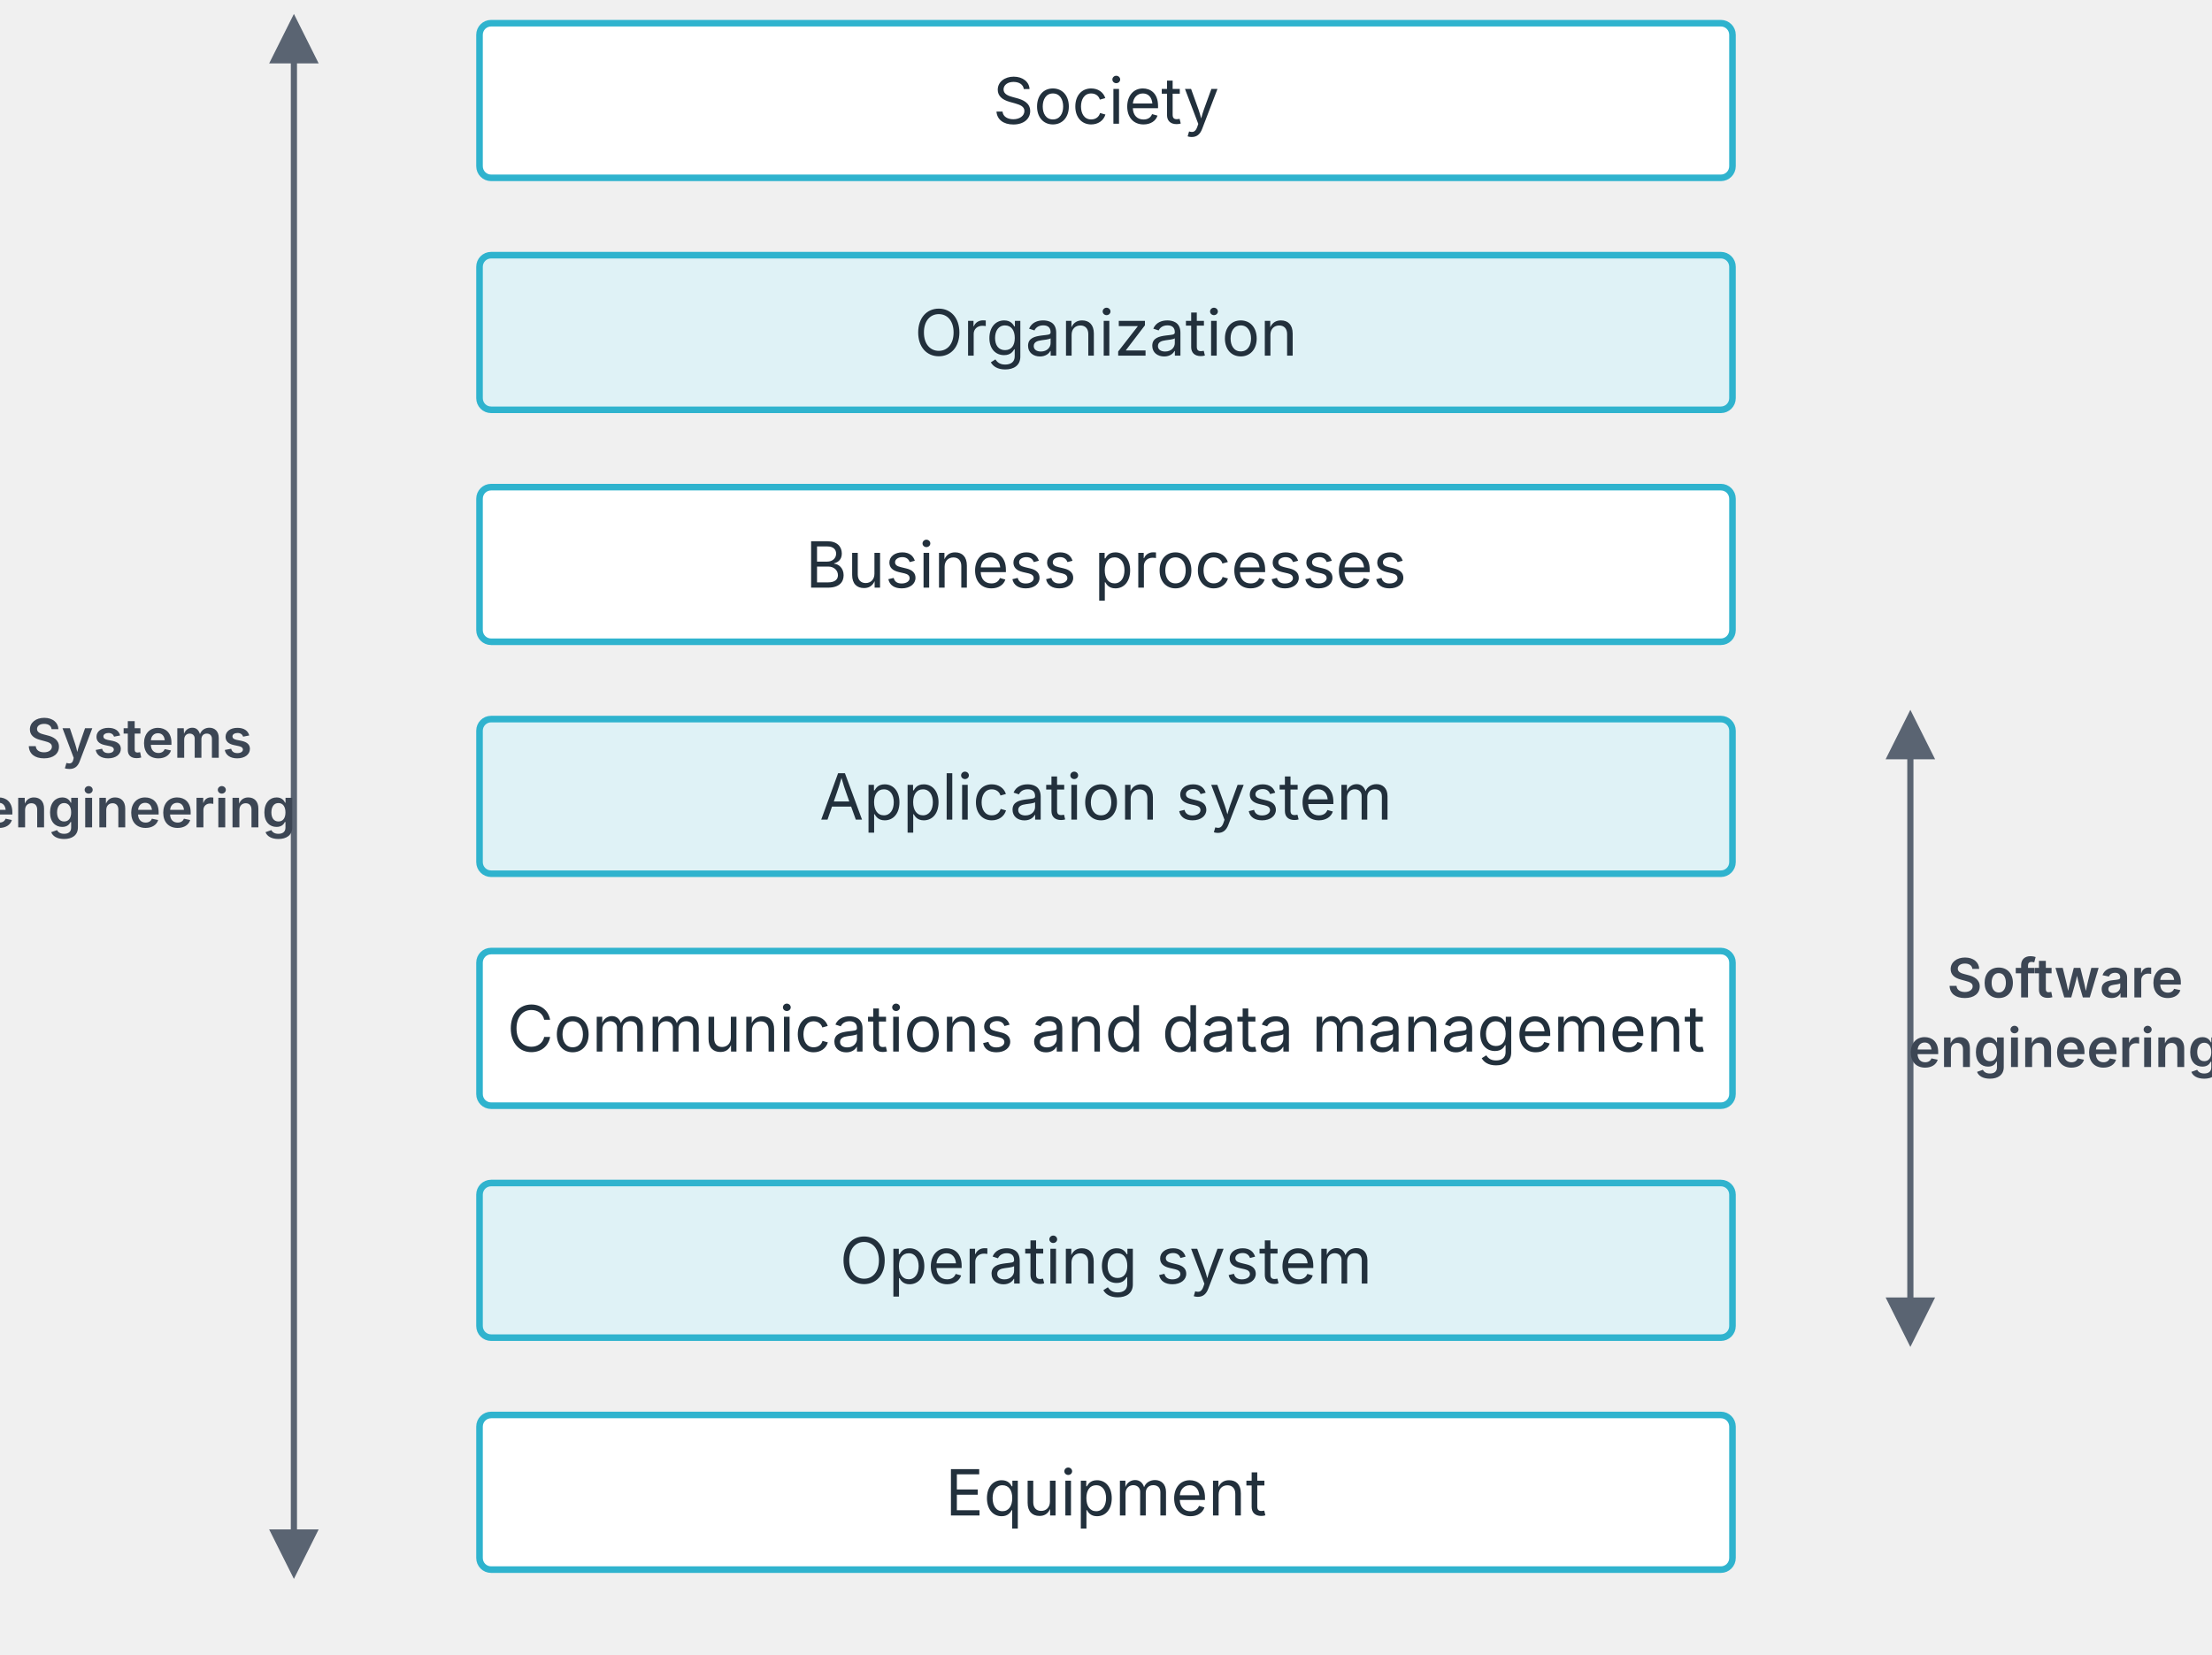
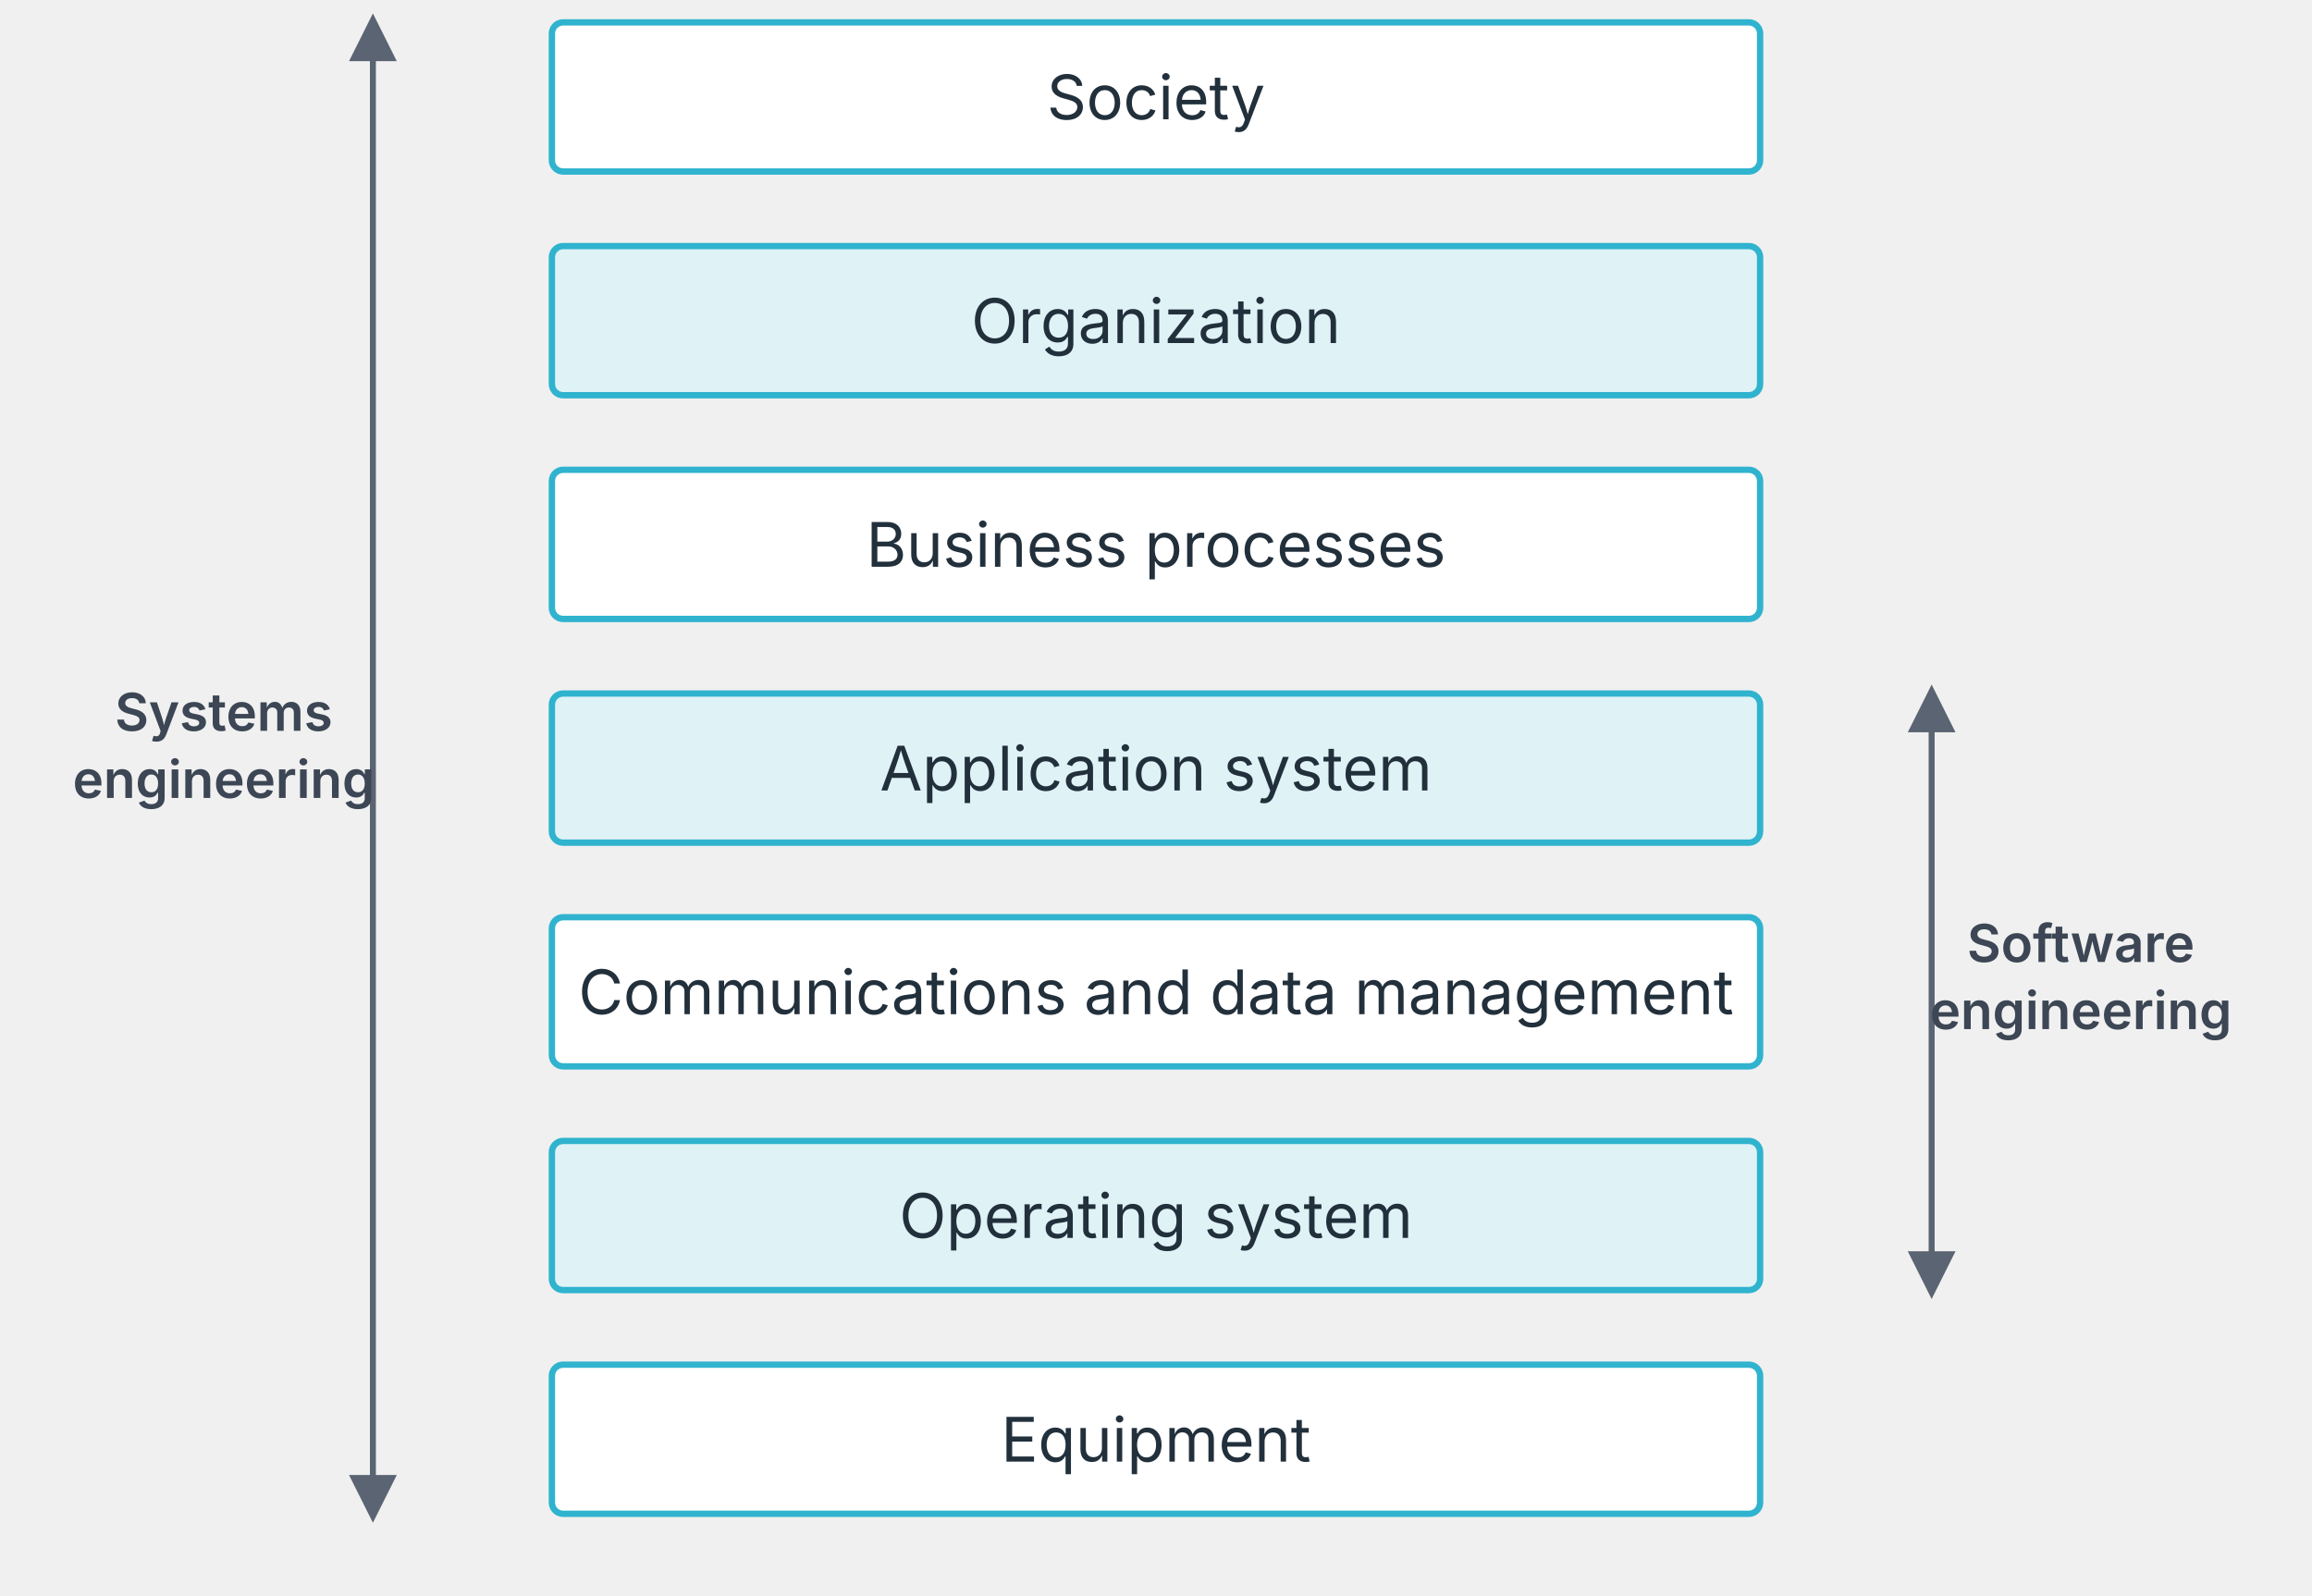
- <svg xmlns="http://www.w3.org/2000/svg" class="nfig" viewBox="0 0 572 428" role="img" aria-label="Sociotechnical systems and regulation" font-family="Inter,'Segoe UI',Helvetica,Arial,sans-serif">
+ <svg xmlns="http://www.w3.org/2000/svg" class="nfig" viewBox="-24 0 620 428" role="img" aria-label="Sociotechnical systems and regulation" font-family="Inter,'Segoe UI',Helvetica,Arial,sans-serif">
  <defs>
    <marker id="arwV10-balanced-7" markerWidth="10" markerHeight="10" refX="5" refY="5" orient="auto-start-reverse">
      <path d="M1,1 L9,5 L1,9 z" fill="#5A6472" />
    </marker>
  </defs>
  <rect x="124" y="6" width="324" height="40" rx="3" fill="#fff" stroke="#2FB3CE" stroke-width="1.7" />
  <text x="286" y="32" text-anchor="middle" font-size="16.5" fill="#22303C">Society</text>
  <rect x="124" y="66" width="324" height="40" rx="3" fill="#DFF2F6" stroke="#2FB3CE" stroke-width="1.7" />
  <text x="286" y="92" text-anchor="middle" font-size="16.5" fill="#22303C">Organization</text>
  <rect x="124" y="126" width="324" height="40" rx="3" fill="#fff" stroke="#2FB3CE" stroke-width="1.7" />
  <text x="286" y="152" text-anchor="middle" font-size="16.5" fill="#22303C">Business processes</text>
  <rect x="124" y="186" width="324" height="40" rx="3" fill="#DFF2F6" stroke="#2FB3CE" stroke-width="1.7" />
  <text x="286" y="212" text-anchor="middle" font-size="16.5" fill="#22303C">Application system</text>
  <rect x="124" y="246" width="324" height="40" rx="3" fill="#fff" stroke="#2FB3CE" stroke-width="1.7" />
  <text x="286" y="272" text-anchor="middle" font-size="16.5" fill="#22303C">Communications and data management</text>
  <rect x="124" y="306" width="324" height="40" rx="3" fill="#DFF2F6" stroke="#2FB3CE" stroke-width="1.7" />
  <text x="286" y="332" text-anchor="middle" font-size="16.5" fill="#22303C">Operating system</text>
  <rect x="124" y="366" width="324" height="40" rx="3" fill="#fff" stroke="#2FB3CE" stroke-width="1.7" />
  <text x="286" y="392" text-anchor="middle" font-size="16.5" fill="#22303C">Equipment</text>
  <line x1="76" y1="10" x2="76" y2="402" stroke="#5A6472" stroke-width="1.6" marker-start="url(#arwV10-balanced-7)" marker-end="url(#arwV10-balanced-7)" />
  <text x="36" y="196" text-anchor="middle" font-size="14" font-weight="600" fill="#3C4654">Systems</text>
  <text x="36" y="214" text-anchor="middle" font-size="14" font-weight="600" fill="#3C4654">engineering</text>
  <line x1="494" y1="190" x2="494" y2="342" stroke="#5A6472" stroke-width="1.6" marker-start="url(#arwV10-balanced-7)" marker-end="url(#arwV10-balanced-7)" />
  <text x="534" y="258" text-anchor="middle" font-size="14" font-weight="600" fill="#3C4654">Software</text>
  <text x="534" y="276" text-anchor="middle" font-size="14" font-weight="600" fill="#3C4654">engineering</text>
</svg>
